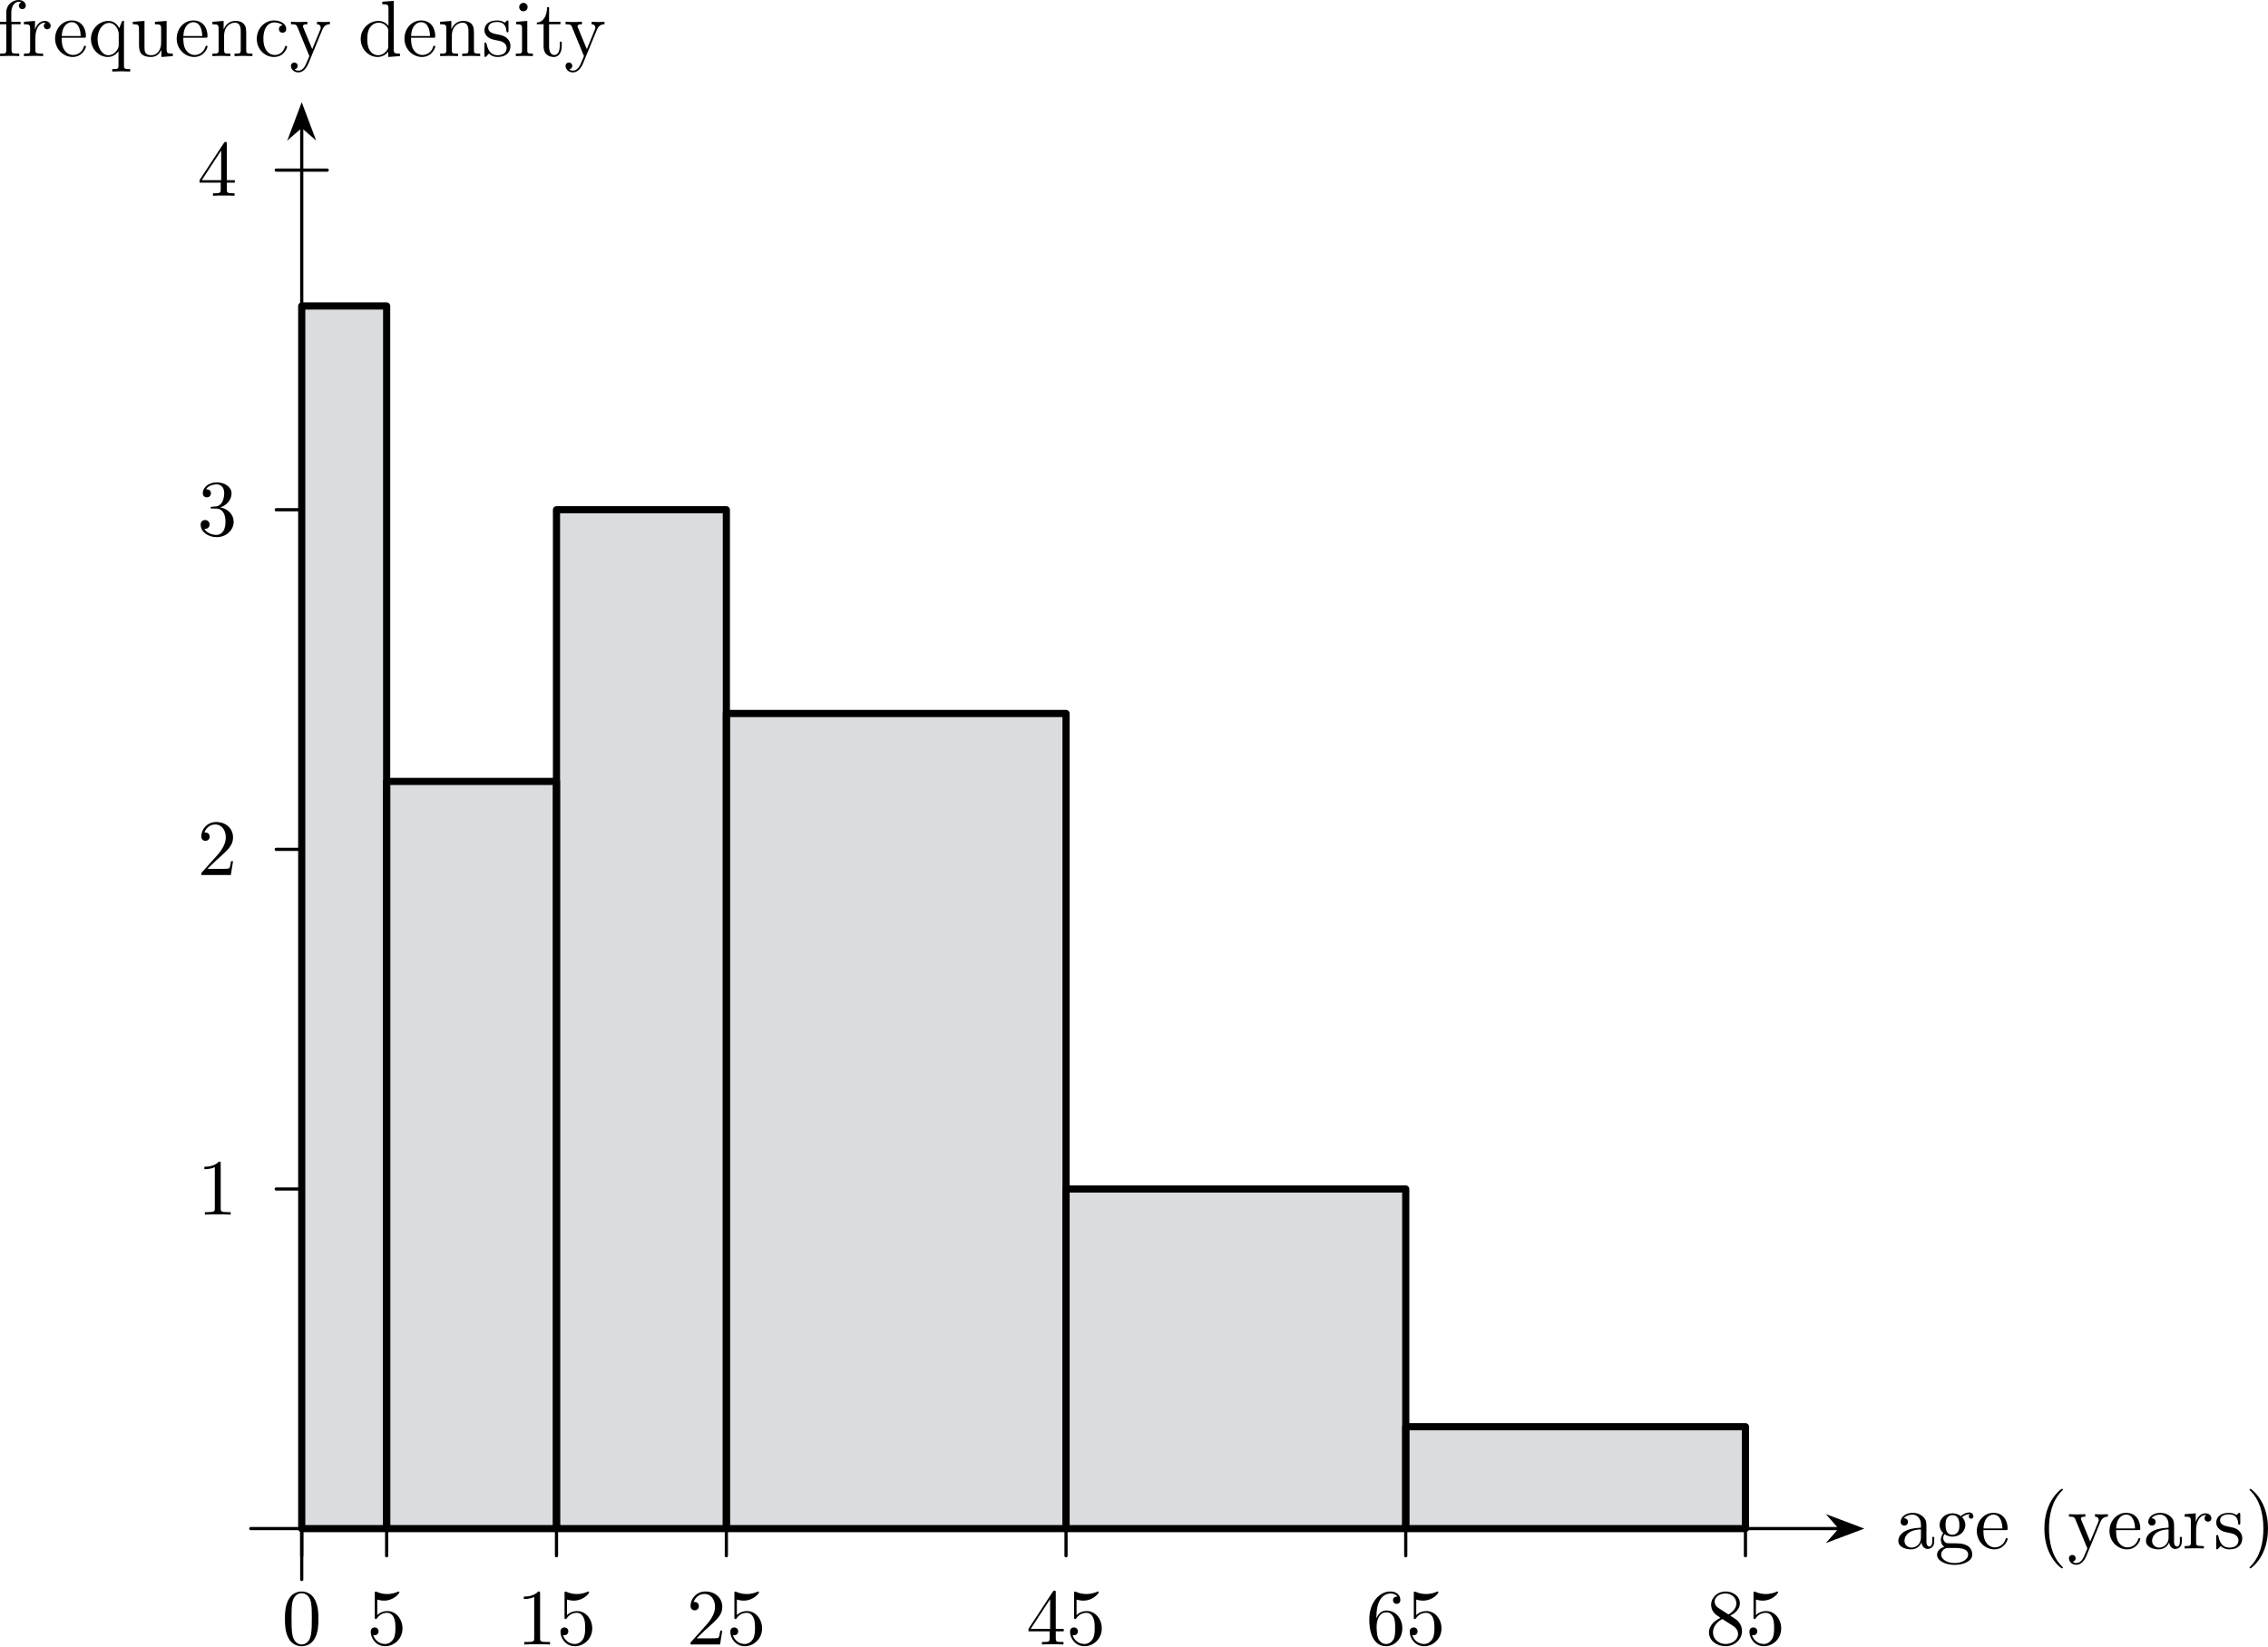
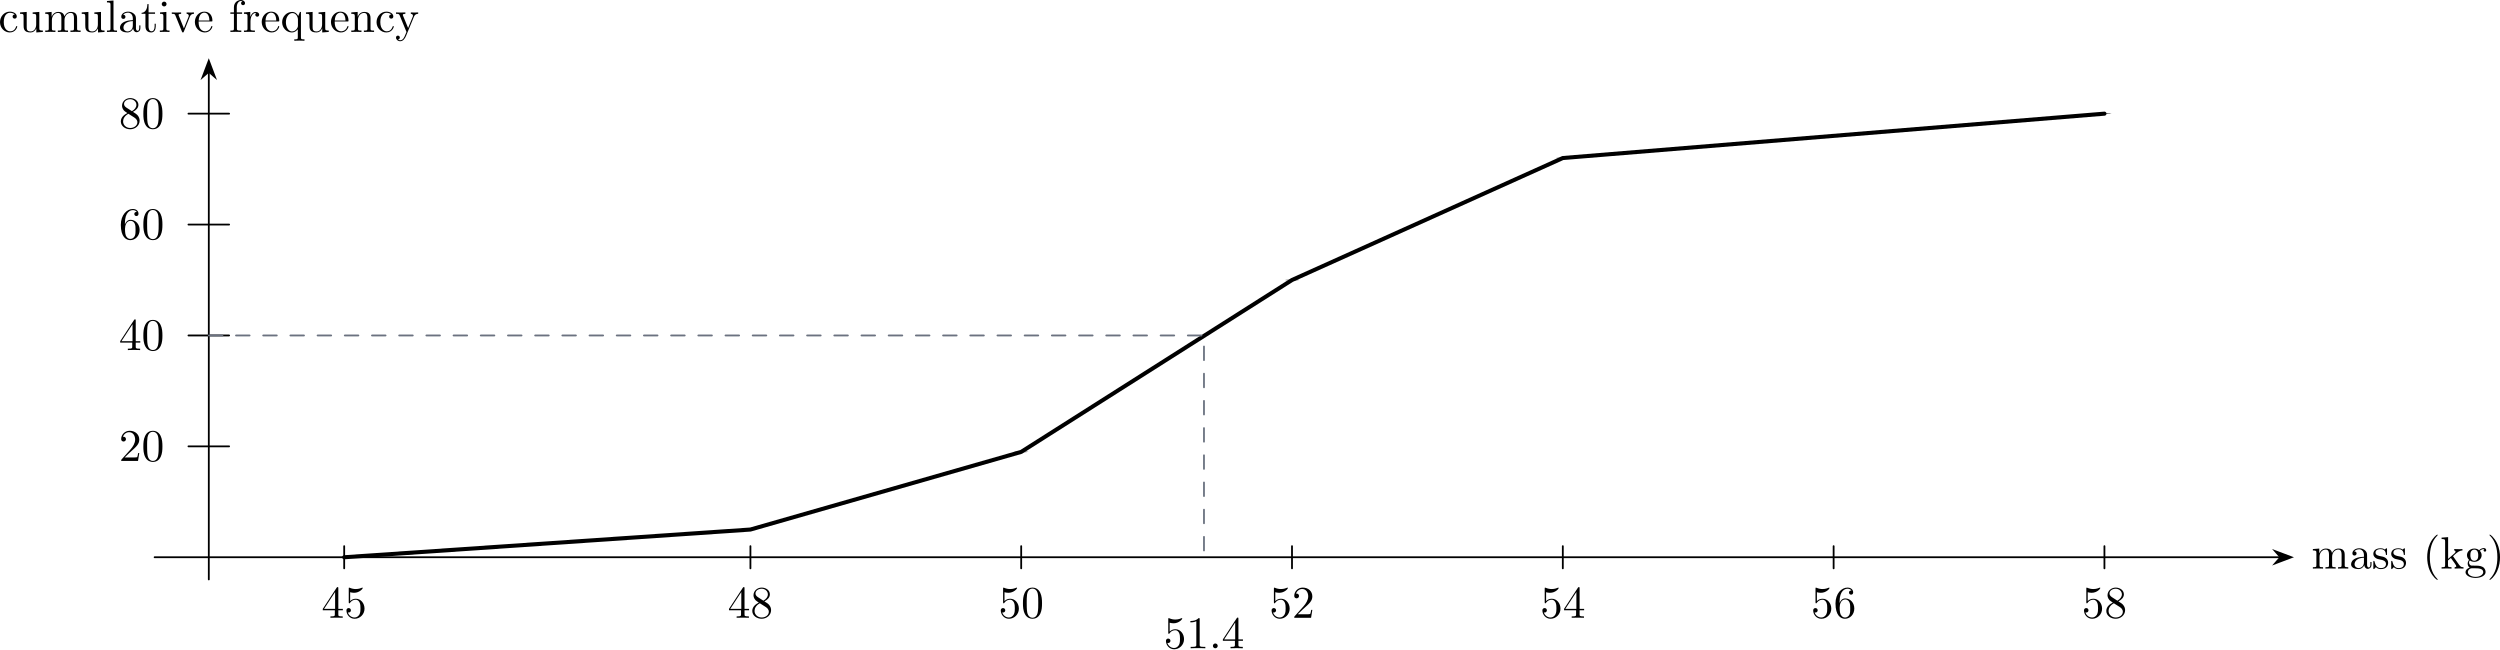
- <svg xmlns="http://www.w3.org/2000/svg" xmlns:xlink="http://www.w3.org/1999/xlink" version="1.1" width="397.422pt" height="288.551pt" viewBox="5.55 4.94 397.422 288.551">
+ <svg xmlns="http://www.w3.org/2000/svg" xmlns:xlink="http://www.w3.org/1999/xlink" version="1.1" width="769.374pt" height="199.812pt" viewBox="5.587 21.678 769.374 199.812">
  <defs>
+     <path id="g13-58" d="M1.913-.528C1.913-.817 1.674-1.056 1.385-1.056S.857-.817 .857-.528S1.096 0 1.385 0S1.913-.239 1.913-.528Z" />
    <use id="g15-40" xlink:href="#g10-40" transform="scale(.913242)" />
    <use id="g15-41" xlink:href="#g10-41" transform="scale(.913242)" />
    <use id="g15-48" xlink:href="#g10-48" transform="scale(.913242)" />
    <use id="g15-49" xlink:href="#g10-49" transform="scale(.913242)" />
    <use id="g15-50" xlink:href="#g10-50" transform="scale(.913242)" />
-     <use id="g15-51" xlink:href="#g10-51" transform="scale(.913242)" />
    <use id="g15-52" xlink:href="#g10-52" transform="scale(.913242)" />
    <use id="g15-53" xlink:href="#g10-53" transform="scale(.913242)" />
    <use id="g15-54" xlink:href="#g10-54" transform="scale(.913242)" />
    <use id="g15-56" xlink:href="#g10-56" transform="scale(.913242)" />
    <use id="g15-97" xlink:href="#g10-97" transform="scale(.913242)" />
    <use id="g15-99" xlink:href="#g10-99" transform="scale(.913242)" />
-     <use id="g15-100" xlink:href="#g10-100" transform="scale(.913242)" />
    <use id="g15-101" xlink:href="#g10-101" transform="scale(.913242)" />
    <use id="g15-102" xlink:href="#g10-102" transform="scale(.913242)" />
    <use id="g15-103" xlink:href="#g10-103" transform="scale(.913242)" />
    <use id="g15-105" xlink:href="#g10-105" transform="scale(.913242)" />
+     <use id="g15-107" xlink:href="#g10-107" transform="scale(.913242)" />
+     <use id="g15-108" xlink:href="#g10-108" transform="scale(.913242)" />
+     <use id="g15-109" xlink:href="#g10-109" transform="scale(.913242)" />
    <use id="g15-110" xlink:href="#g10-110" transform="scale(.913242)" />
    <use id="g15-113" xlink:href="#g10-113" transform="scale(.913242)" />
    <use id="g15-114" xlink:href="#g10-114" transform="scale(.913242)" />
    <use id="g15-115" xlink:href="#g10-115" transform="scale(.913242)" />
    <use id="g15-116" xlink:href="#g10-116" transform="scale(.913242)" />
    <use id="g15-117" xlink:href="#g10-117" transform="scale(.913242)" />
+     <use id="g15-118" xlink:href="#g10-118" transform="scale(.913242)" />
    <use id="g15-121" xlink:href="#g10-121" transform="scale(.913242)" />
    <path id="g10-40" d="M3.611 2.618C3.611 2.585 3.611 2.564 3.425 2.378C2.062 1.004 1.713-1.058 1.713-2.727C1.713-4.625 2.127-6.524 3.469-7.887C3.611-8.018 3.611-8.04 3.611-8.073C3.611-8.149 3.567-8.182 3.502-8.182C3.393-8.182 2.411-7.44 1.767-6.055C1.211-4.855 1.08-3.644 1.08-2.727C1.08-1.876 1.2-.556 1.8 .676C2.455 2.018 3.393 2.727 3.502 2.727C3.567 2.727 3.611 2.695 3.611 2.618Z" />
    <path id="g10-41" d="M3.153-2.727C3.153-3.578 3.033-4.898 2.433-6.131C1.778-7.473 .84-8.182 .731-8.182C.665-8.182 .622-8.138 .622-8.073C.622-8.04 .622-8.018 .829-7.822C1.898-6.742 2.52-5.007 2.52-2.727C2.52-.862 2.116 1.058 .764 2.433C.622 2.564 .622 2.585 .622 2.618C.622 2.684 .665 2.727 .731 2.727C.84 2.727 1.822 1.985 2.465 .6C3.022-.6 3.153-1.811 3.153-2.727Z" />
    <path id="g10-48" d="M5.018-3.491C5.018-4.364 4.964-5.236 4.582-6.044C4.08-7.091 3.185-7.265 2.727-7.265C2.073-7.265 1.276-6.982 .829-5.967C.48-5.215 .425-4.364 .425-3.491C.425-2.673 .469-1.691 .916-.862C1.385 .022 2.182 .24 2.716 .24C3.305 .24 4.135 .011 4.615-1.025C4.964-1.778 5.018-2.629 5.018-3.491ZM2.716 0C2.291 0 1.647-.273 1.451-1.32C1.331-1.975 1.331-2.978 1.331-3.622C1.331-4.32 1.331-5.04 1.418-5.629C1.625-6.927 2.444-7.025 2.716-7.025C3.076-7.025 3.796-6.829 4.004-5.749C4.113-5.138 4.113-4.309 4.113-3.622C4.113-2.804 4.113-2.062 3.993-1.364C3.829-.327 3.207 0 2.716 0Z" />
    <path id="g10-49" d="M3.207-6.982C3.207-7.244 3.207-7.265 2.956-7.265C2.28-6.567 1.32-6.567 .971-6.567V-6.229C1.189-6.229 1.833-6.229 2.4-6.513V-.862C2.4-.469 2.367-.338 1.385-.338H1.036V0C1.418-.033 2.367-.033 2.804-.033S4.189-.033 4.571 0V-.338H4.222C3.24-.338 3.207-.458 3.207-.862V-6.982Z" />
    <path id="g10-50" d="M1.385-.84L2.542-1.964C4.244-3.469 4.898-4.058 4.898-5.149C4.898-6.393 3.916-7.265 2.585-7.265C1.353-7.265 .545-6.262 .545-5.291C.545-4.68 1.091-4.68 1.124-4.68C1.309-4.68 1.691-4.811 1.691-5.258C1.691-5.542 1.495-5.825 1.113-5.825C1.025-5.825 1.004-5.825 .971-5.815C1.222-6.524 1.811-6.927 2.444-6.927C3.436-6.927 3.905-6.044 3.905-5.149C3.905-4.276 3.36-3.415 2.76-2.738L.665-.404C.545-.284 .545-.262 .545 0H4.593L4.898-1.898H4.625C4.571-1.571 4.495-1.091 4.385-.927C4.309-.84 3.589-.84 3.349-.84H1.385Z" />
-     <path id="g10-51" d="M3.164-3.84C4.058-4.135 4.691-4.898 4.691-5.76C4.691-6.655 3.731-7.265 2.684-7.265C1.582-7.265 .753-6.611 .753-5.782C.753-5.422 .993-5.215 1.309-5.215C1.647-5.215 1.865-5.455 1.865-5.771C1.865-6.316 1.353-6.316 1.189-6.316C1.527-6.851 2.247-6.993 2.64-6.993C3.087-6.993 3.687-6.753 3.687-5.771C3.687-5.64 3.665-5.007 3.382-4.527C3.055-4.004 2.684-3.971 2.411-3.96C2.324-3.949 2.062-3.927 1.985-3.927C1.898-3.916 1.822-3.905 1.822-3.796C1.822-3.676 1.898-3.676 2.084-3.676H2.564C3.458-3.676 3.862-2.935 3.862-1.865C3.862-.382 3.109-.065 2.629-.065C2.16-.065 1.342-.251 .96-.895C1.342-.84 1.68-1.08 1.68-1.495C1.68-1.887 1.385-2.105 1.069-2.105C.807-2.105 .458-1.953 .458-1.473C.458-.48 1.473 .24 2.662 .24C3.993 .24 4.985-.753 4.985-1.865C4.985-2.76 4.298-3.611 3.164-3.84Z" />
    <path id="g10-52" d="M3.207-1.8V-.851C3.207-.458 3.185-.338 2.378-.338H2.149V0C2.596-.033 3.164-.033 3.622-.033S4.658-.033 5.105 0V-.338H4.876C4.069-.338 4.047-.458 4.047-.851V-1.8H5.138V-2.138H4.047V-7.102C4.047-7.32 4.047-7.385 3.873-7.385C3.775-7.385 3.742-7.385 3.655-7.255L.305-2.138V-1.8H3.207ZM3.273-2.138H.611L3.273-6.207V-2.138Z" />
    <path id="g10-53" d="M4.898-2.193C4.898-3.491 4.004-4.582 2.825-4.582C2.302-4.582 1.833-4.407 1.44-4.025V-6.153C1.658-6.087 2.018-6.011 2.367-6.011C3.709-6.011 4.473-7.004 4.473-7.145C4.473-7.211 4.44-7.265 4.364-7.265C4.353-7.265 4.331-7.265 4.276-7.233C4.058-7.135 3.524-6.916 2.793-6.916C2.356-6.916 1.855-6.993 1.342-7.222C1.255-7.255 1.233-7.255 1.211-7.255C1.102-7.255 1.102-7.167 1.102-6.993V-3.764C1.102-3.567 1.102-3.48 1.255-3.48C1.331-3.48 1.353-3.513 1.396-3.578C1.516-3.753 1.92-4.342 2.804-4.342C3.371-4.342 3.644-3.84 3.731-3.644C3.905-3.24 3.927-2.815 3.927-2.269C3.927-1.887 3.927-1.233 3.665-.775C3.404-.349 3-.065 2.498-.065C1.702-.065 1.08-.644 .895-1.287C.927-1.276 .96-1.265 1.08-1.265C1.44-1.265 1.625-1.538 1.625-1.8S1.44-2.335 1.08-2.335C.927-2.335 .545-2.258 .545-1.756C.545-.818 1.298 .24 2.52 .24C3.785 .24 4.898-.807 4.898-2.193Z" />
    <path id="g10-54" d="M1.44-3.578V-3.84C1.44-6.6 2.793-6.993 3.349-6.993C3.611-6.993 4.069-6.927 4.309-6.556C4.145-6.556 3.709-6.556 3.709-6.065C3.709-5.727 3.971-5.564 4.211-5.564C4.385-5.564 4.713-5.662 4.713-6.087C4.713-6.742 4.233-7.265 3.327-7.265C1.931-7.265 .458-5.858 .458-3.447C.458-.535 1.724 .24 2.738 .24C3.949 .24 4.985-.785 4.985-2.225C4.985-3.611 4.015-4.658 2.804-4.658C2.062-4.658 1.658-4.102 1.44-3.578ZM2.738-.065C2.051-.065 1.724-.72 1.658-.884C1.462-1.396 1.462-2.269 1.462-2.465C1.462-3.316 1.811-4.407 2.793-4.407C2.967-4.407 3.469-4.407 3.807-3.731C4.004-3.327 4.004-2.771 4.004-2.236C4.004-1.713 4.004-1.167 3.818-.775C3.491-.12 2.989-.065 2.738-.065Z" />
    <path id="g10-56" d="M1.778-4.985C1.276-5.313 1.233-5.684 1.233-5.869C1.233-6.535 1.942-6.993 2.716-6.993C3.513-6.993 4.211-6.425 4.211-5.64C4.211-5.018 3.785-4.495 3.131-4.113L1.778-4.985ZM3.371-3.949C4.156-4.353 4.691-4.92 4.691-5.64C4.691-6.644 3.72-7.265 2.727-7.265C1.636-7.265 .753-6.458 .753-5.444C.753-5.247 .775-4.756 1.233-4.244C1.353-4.113 1.756-3.84 2.029-3.655C1.396-3.338 .458-2.727 .458-1.647C.458-.491 1.571 .24 2.716 .24C3.949 .24 4.985-.665 4.985-1.833C4.985-2.225 4.865-2.716 4.451-3.175C4.244-3.404 4.069-3.513 3.371-3.949ZM2.28-3.491L3.622-2.64C3.927-2.433 4.44-2.105 4.44-1.44C4.44-.633 3.622-.065 2.727-.065C1.789-.065 1.004-.742 1.004-1.647C1.004-2.28 1.353-2.978 2.28-3.491Z" />
    <path id="g10-97" d="M3.633-.829C3.676-.393 3.971 .065 4.484 .065C4.713 .065 5.378-.087 5.378-.971V-1.582H5.105V-.971C5.105-.338 4.833-.273 4.713-.273C4.353-.273 4.309-.764 4.309-.818V-3C4.309-3.458 4.309-3.884 3.916-4.287C3.491-4.713 2.945-4.887 2.422-4.887C1.527-4.887 .775-4.375 .775-3.655C.775-3.327 .993-3.142 1.276-3.142C1.582-3.142 1.778-3.36 1.778-3.644C1.778-3.775 1.724-4.135 1.222-4.145C1.516-4.527 2.051-4.647 2.4-4.647C2.935-4.647 3.556-4.222 3.556-3.251V-2.847C3-2.815 2.236-2.782 1.549-2.455C.731-2.084 .458-1.516 .458-1.036C.458-.153 1.516 .12 2.204 .12C2.924 .12 3.425-.316 3.633-.829ZM3.556-2.618V-1.527C3.556-.491 2.771-.12 2.28-.12C1.745-.12 1.298-.502 1.298-1.047C1.298-1.647 1.756-2.553 3.556-2.618Z" />
    <path id="g10-99" d="M1.276-2.378C1.276-4.156 2.171-4.615 2.749-4.615C2.847-4.615 3.535-4.604 3.916-4.211C3.469-4.178 3.404-3.851 3.404-3.709C3.404-3.425 3.6-3.207 3.905-3.207C4.189-3.207 4.407-3.393 4.407-3.72C4.407-4.462 3.578-4.887 2.738-4.887C1.375-4.887 .371-3.709 .371-2.356C.371-.96 1.451 .12 2.716 .12C4.178 .12 4.527-1.189 4.527-1.298S4.418-1.407 4.385-1.407C4.287-1.407 4.265-1.364 4.244-1.298C3.927-.284 3.218-.153 2.815-.153C2.236-.153 1.276-.622 1.276-2.378Z" />
-     <path id="g10-100" d="M4.145-.6V.12L5.749 0V-.338C4.985-.338 4.898-.415 4.898-.949V-7.571L3.327-7.451V-7.113C4.091-7.113 4.178-7.036 4.178-6.502V-4.145C3.862-4.538 3.393-4.822 2.804-4.822C1.516-4.822 .371-3.753 .371-2.345C.371-.96 1.44 .12 2.684 .12C3.382 .12 3.873-.251 4.145-.6ZM4.145-3.524V-1.287C4.145-1.091 4.145-1.069 4.025-.884C3.698-.36 3.207-.12 2.738-.12C2.247-.12 1.855-.404 1.593-.818C1.309-1.265 1.276-1.887 1.276-2.335C1.276-2.738 1.298-3.393 1.615-3.884C1.844-4.222 2.258-4.582 2.847-4.582C3.229-4.582 3.687-4.418 4.025-3.927C4.145-3.742 4.145-3.72 4.145-3.524Z" />
    <path id="g10-101" d="M1.222-2.749C1.287-4.375 2.204-4.647 2.575-4.647C3.698-4.647 3.807-3.175 3.807-2.749H1.222ZM1.211-2.52H4.255C4.495-2.52 4.527-2.52 4.527-2.749C4.527-3.829 3.938-4.887 2.575-4.887C1.309-4.887 .305-3.764 .305-2.4C.305-.938 1.451 .12 2.705 .12C4.036 .12 4.527-1.091 4.527-1.298C4.527-1.407 4.44-1.429 4.385-1.429C4.287-1.429 4.265-1.364 4.244-1.276C3.862-.153 2.88-.153 2.771-.153C2.225-.153 1.789-.48 1.538-.884C1.211-1.407 1.211-2.127 1.211-2.52Z" />
    <path id="g10-102" d="M1.909-4.702V-5.967C1.909-6.927 2.433-7.451 2.913-7.451C2.945-7.451 3.109-7.451 3.273-7.375C3.142-7.331 2.945-7.189 2.945-6.916C2.945-6.665 3.12-6.447 3.415-6.447C3.731-6.447 3.895-6.665 3.895-6.927C3.895-7.331 3.491-7.691 2.913-7.691C2.149-7.691 1.222-7.113 1.222-5.956V-4.702H.36V-4.364H1.222V-.829C1.222-.338 1.102-.338 .371-.338V0C.796-.011 1.309-.033 1.615-.033C2.051-.033 2.564-.033 3 0V-.338H2.771C1.964-.338 1.942-.458 1.942-.851V-4.364H3.185V-4.702H1.909Z" />
    <path id="g10-103" d="M2.422-1.876C1.473-1.876 1.473-2.967 1.473-3.218C1.473-3.513 1.484-3.862 1.647-4.135C1.735-4.265 1.985-4.571 2.422-4.571C3.371-4.571 3.371-3.48 3.371-3.229C3.371-2.935 3.36-2.585 3.196-2.313C3.109-2.182 2.858-1.876 2.422-1.876ZM1.156-1.451C1.156-1.495 1.156-1.745 1.342-1.964C1.767-1.658 2.215-1.625 2.422-1.625C3.436-1.625 4.189-2.378 4.189-3.218C4.189-3.622 4.015-4.025 3.742-4.276C4.135-4.647 4.527-4.702 4.724-4.702C4.745-4.702 4.8-4.702 4.833-4.691C4.713-4.647 4.658-4.527 4.658-4.396C4.658-4.211 4.8-4.08 4.975-4.08C5.084-4.08 5.291-4.156 5.291-4.407C5.291-4.593 5.16-4.942 4.735-4.942C4.516-4.942 4.036-4.876 3.578-4.429C3.12-4.789 2.662-4.822 2.422-4.822C1.407-4.822 .655-4.069 .655-3.229C.655-2.749 .895-2.335 1.167-2.105C1.025-1.942 .829-1.582 .829-1.2C.829-.862 .971-.447 1.309-.229C.655-.044 .305 .425 .305 .862C.305 1.647 1.385 2.247 2.716 2.247C4.004 2.247 5.138 1.691 5.138 .84C5.138 .458 4.985-.098 4.429-.404C3.851-.709 3.218-.709 2.553-.709C2.28-.709 1.811-.709 1.735-.72C1.385-.764 1.156-1.102 1.156-1.451ZM2.727 1.996C1.625 1.996 .873 1.44 .873 .862C.873 .36 1.287-.044 1.767-.076H2.411C3.349-.076 4.571-.076 4.571 .862C4.571 1.451 3.796 1.996 2.727 1.996Z" />
    <path id="g10-105" d="M1.931-4.822L.404-4.702V-4.364C1.113-4.364 1.211-4.298 1.211-3.764V-.829C1.211-.338 1.091-.338 .36-.338V0C.709-.011 1.298-.033 1.56-.033C1.942-.033 2.324-.011 2.695 0V-.338C1.975-.338 1.931-.393 1.931-.818V-4.822ZM1.975-6.72C1.975-7.069 1.702-7.298 1.396-7.298C1.058-7.298 .818-7.004 .818-6.72C.818-6.425 1.058-6.142 1.396-6.142C1.702-6.142 1.975-6.371 1.975-6.72Z" />
+     <path id="g10-107" d="M1.156-.829C1.156-.338 1.036-.338 .305-.338V0C.665-.011 1.178-.033 1.495-.033C1.822-.033 2.258-.022 2.695 0V-.338C1.964-.338 1.844-.338 1.844-.829V-1.953L2.542-2.553C3.382-1.396 3.84-.785 3.84-.589C3.84-.382 3.655-.338 3.447-.338V0C3.753-.011 4.396-.033 4.625-.033C4.942-.033 5.258-.022 5.575 0V-.338C5.171-.338 4.931-.338 4.516-.916L3.131-2.869C3.12-2.891 3.065-2.956 3.065-2.989C3.065-3.033 3.84-3.687 3.949-3.775C4.636-4.331 5.095-4.353 5.324-4.364V-4.702C5.007-4.669 4.865-4.669 4.56-4.669C4.167-4.669 3.491-4.691 3.338-4.702V-4.364C3.545-4.353 3.655-4.233 3.655-4.091C3.655-3.873 3.502-3.742 3.415-3.665L1.876-2.335V-7.571L.305-7.451V-7.113C1.069-7.113 1.156-7.036 1.156-6.502V-.829Z" />
+     <path id="g10-108" d="M1.931-7.571L.36-7.451V-7.113C1.124-7.113 1.211-7.036 1.211-6.502V-.829C1.211-.338 1.091-.338 .36-.338V0C.72-.011 1.298-.033 1.571-.033S2.378-.011 2.782 0V-.338C2.051-.338 1.931-.338 1.931-.829V-7.571Z" />
+     <path id="g10-109" d="M1.2-3.753V-.829C1.2-.338 1.08-.338 .349-.338V0C.731-.011 1.287-.033 1.582-.033C1.865-.033 2.433-.011 2.804 0V-.338C2.073-.338 1.953-.338 1.953-.829V-2.836C1.953-3.971 2.727-4.582 3.425-4.582C4.113-4.582 4.233-3.993 4.233-3.371V-.829C4.233-.338 4.113-.338 3.382-.338V0C3.764-.011 4.32-.033 4.615-.033C4.898-.033 5.465-.011 5.836 0V-.338C5.105-.338 4.985-.338 4.985-.829V-2.836C4.985-3.971 5.76-4.582 6.458-4.582C7.145-4.582 7.265-3.993 7.265-3.371V-.829C7.265-.338 7.145-.338 6.415-.338V0C6.796-.011 7.353-.033 7.647-.033C7.931-.033 8.498-.011 8.869 0V-.338C8.302-.338 8.029-.338 8.018-.665V-2.749C8.018-3.687 8.018-4.025 7.68-4.418C7.527-4.604 7.167-4.822 6.535-4.822C5.618-4.822 5.138-4.167 4.953-3.753C4.8-4.702 3.993-4.822 3.502-4.822C2.705-4.822 2.193-4.353 1.887-3.676V-4.822L.349-4.702V-4.364C1.113-4.364 1.2-4.287 1.2-3.753Z" />
    <path id="g10-110" d="M1.2-3.753V-.829C1.2-.338 1.08-.338 .349-.338V0C.731-.011 1.287-.033 1.582-.033C1.865-.033 2.433-.011 2.804 0V-.338C2.073-.338 1.953-.338 1.953-.829V-2.836C1.953-3.971 2.727-4.582 3.425-4.582C4.113-4.582 4.233-3.993 4.233-3.371V-.829C4.233-.338 4.113-.338 3.382-.338V0C3.764-.011 4.32-.033 4.615-.033C4.898-.033 5.465-.011 5.836 0V-.338C5.269-.338 4.996-.338 4.985-.665V-2.749C4.985-3.687 4.985-4.025 4.647-4.418C4.495-4.604 4.135-4.822 3.502-4.822C2.705-4.822 2.193-4.353 1.887-3.676V-4.822L.349-4.702V-4.364C1.113-4.364 1.2-4.287 1.2-3.753Z" />
    <path id="g10-113" d="M4.145-.665V1.287C4.145 1.778 4.025 1.778 3.295 1.778V2.116C3.665 2.105 4.233 2.084 4.516 2.084C4.811 2.084 5.367 2.105 5.749 2.116V1.778C5.018 1.778 4.898 1.778 4.898 1.287V-4.822H4.658L4.244-3.829C4.102-4.135 3.655-4.822 2.782-4.822C1.516-4.822 .371-3.764 .371-2.345C.371-.982 1.429 .12 2.695 .12C3.458 .12 3.905-.349 4.145-.665ZM4.178-3.022V-1.484C4.178-1.135 3.982-.829 3.742-.567C3.6-.415 3.251-.12 2.738-.12C1.942-.12 1.276-1.091 1.276-2.345C1.276-3.644 2.04-4.549 2.847-4.549C3.72-4.549 4.178-3.6 4.178-3.022Z" />
    <path id="g10-114" d="M1.822-3.622V-4.822L.305-4.702V-4.364C1.069-4.364 1.156-4.287 1.156-3.753V-.829C1.156-.338 1.036-.338 .305-.338V0C.731-.011 1.244-.033 1.549-.033C1.985-.033 2.498-.033 2.935 0V-.338H2.705C1.898-.338 1.876-.458 1.876-.851V-2.531C1.876-3.611 2.335-4.582 3.164-4.582C3.24-4.582 3.262-4.582 3.284-4.571C3.251-4.56 3.033-4.429 3.033-4.145C3.033-3.84 3.262-3.676 3.502-3.676C3.698-3.676 3.971-3.807 3.971-4.156S3.633-4.822 3.164-4.822C2.367-4.822 1.975-4.091 1.822-3.622Z" />
    <path id="g10-115" d="M2.269-2.116C2.509-2.073 3.404-1.898 3.404-1.113C3.404-.556 3.022-.12 2.171-.12C1.255-.12 .862-.742 .655-1.669C.622-1.811 .611-1.855 .502-1.855C.36-1.855 .36-1.778 .36-1.582V-.142C.36 .044 .36 .12 .48 .12C.535 .12 .545 .109 .753-.098C.775-.12 .775-.142 .971-.349C1.451 .109 1.942 .12 2.171 .12C3.425 .12 3.927-.611 3.927-1.396C3.927-1.975 3.6-2.302 3.469-2.433C3.109-2.782 2.684-2.869 2.225-2.956C1.615-3.076 .884-3.218 .884-3.851C.884-4.233 1.167-4.68 2.105-4.68C3.305-4.68 3.36-3.698 3.382-3.36C3.393-3.262 3.491-3.262 3.513-3.262C3.655-3.262 3.655-3.316 3.655-3.524V-4.625C3.655-4.811 3.655-4.887 3.535-4.887C3.48-4.887 3.458-4.887 3.316-4.756C3.284-4.713 3.175-4.615 3.131-4.582C2.716-4.887 2.269-4.887 2.105-4.887C.775-4.887 .36-4.156 .36-3.545C.36-3.164 .535-2.858 .829-2.618C1.178-2.335 1.484-2.269 2.269-2.116Z" />
    <path id="g10-116" d="M1.887-4.364H3.447V-4.702H1.887V-6.709H1.615C1.604-5.815 1.276-4.647 .207-4.604V-4.364H1.135V-1.353C1.135-.011 2.149 .12 2.542 .12C3.316 .12 3.622-.655 3.622-1.353V-1.975H3.349V-1.375C3.349-.567 3.022-.153 2.618-.153C1.887-.153 1.887-1.145 1.887-1.331V-4.364Z" />
    <path id="g10-117" d="M4.265-.862V.12L5.836 0V-.338C5.073-.338 4.985-.415 4.985-.949V-4.822L3.382-4.702V-4.364C4.145-4.364 4.233-4.287 4.233-3.753V-1.811C4.233-.862 3.709-.12 2.913-.12C1.996-.12 1.953-.633 1.953-1.2V-4.822L.349-4.702V-4.364C1.2-4.364 1.2-4.331 1.2-3.36V-1.724C1.2-.873 1.2 .12 2.858 .12C3.469 .12 3.949-.185 4.265-.862Z" />
+     <path id="g10-118" d="M4.538-3.633C4.636-3.884 4.822-4.353 5.542-4.364V-4.702C5.291-4.68 4.975-4.669 4.724-4.669C4.462-4.669 3.96-4.691 3.775-4.702V-4.364C4.178-4.353 4.298-4.102 4.298-3.895C4.298-3.796 4.276-3.753 4.233-3.633L3.12-.851L1.898-3.895C1.833-4.036 1.833-4.058 1.833-4.08C1.833-4.364 2.258-4.364 2.455-4.364V-4.702C2.127-4.691 1.516-4.669 1.265-4.669C.971-4.669 .535-4.68 .207-4.702V-4.364C.895-4.364 .938-4.298 1.08-3.96L2.651-.087C2.716 .065 2.738 .12 2.88 .12S3.065 .022 3.109-.087L4.538-3.633Z" />
    <path id="g10-121" d="M4.527-3.665C4.811-4.353 5.367-4.364 5.542-4.364V-4.702C5.291-4.68 4.975-4.669 4.724-4.669C4.527-4.669 4.015-4.691 3.775-4.702V-4.364C4.113-4.353 4.287-4.167 4.287-3.895C4.287-3.785 4.276-3.764 4.222-3.633L3.12-.949L1.909-3.884C1.865-3.993 1.844-4.036 1.844-4.08C1.844-4.364 2.247-4.364 2.455-4.364V-4.702C2.171-4.691 1.451-4.669 1.265-4.669C.971-4.669 .535-4.68 .207-4.702V-4.364C.731-4.364 .938-4.364 1.091-3.982L2.727 0C2.673 .142 2.52 .502 2.455 .644C2.215 1.244 1.909 1.996 1.211 1.996C1.156 1.996 .905 1.996 .698 1.8C1.036 1.756 1.124 1.516 1.124 1.342C1.124 1.058 .916 .884 .665 .884C.447 .884 .207 1.025 .207 1.353C.207 1.844 .665 2.236 1.211 2.236C1.898 2.236 2.345 1.615 2.607 .993L4.527-3.665Z" />
  </defs>
  <g id="page1" transform="matrix(1.4 0 0 1.4 0 0)">
-     <path d="M35.352 194.91H234.25" stroke="#000" fill="none" stroke-width=".399" stroke-linecap="round" stroke-linejoin="round" />
-     <path d="M236.746 194.91L233.176 193.562L234.351 194.91L233.176 196.254Z" />
-     <path d="M236.746 194.91L233.176 193.562L234.351 194.91L233.176 196.254Z" stroke="#000" fill="none" stroke-width=".399" stroke-miterlimit="10" stroke-linecap="round" />
-     <g transform="matrix(1 0 0 1 199.4207 2.491)">
-       <use x="41.729" y="194.909" xlink:href="#g15-97" />
-       <use x="46.711" y="194.909" xlink:href="#g15-103" />
-       <use x="51.692" y="194.909" xlink:href="#g15-101" />
-       <use x="59.441" y="194.909" xlink:href="#g15-40" />
-       <use x="63.315" y="194.909" xlink:href="#g15-121" />
-       <use x="68.296" y="194.909" xlink:href="#g15-101" />
-       <use x="72.724" y="194.909" xlink:href="#g15-97" />
-       <use x="77.706" y="194.909" xlink:href="#g15-114" />
-       <use x="81.608" y="194.909" xlink:href="#g15-115" />
-       <use x="85.537" y="194.909" xlink:href="#g15-41" />
+     <path d="M37.98 137.98H505.19" stroke="#000" fill="none" stroke-width=".399" stroke-linecap="round" stroke-linejoin="round" />
+     <path d="M507.687 137.98L504.117 136.637L505.293 137.98L504.117 139.328Z" />
+     <path d="M507.687 137.98L504.117 136.637L505.293 137.98L504.117 139.328Z" stroke="#000" fill="none" stroke-width=".399" stroke-miterlimit="10" stroke-linecap="round" />
+     <g transform="matrix(1 0 0 1 1771.831 2.491)">
+       <use x="-1259.744" y="137.981" xlink:href="#g15-109" />
+       <use x="-1251.442" y="137.981" xlink:href="#g15-97" />
+       <use x="-1246.46" y="137.981" xlink:href="#g15-115" />
+       <use x="-1242.531" y="137.981" xlink:href="#g15-115" />
+       <use x="-1235.28" y="137.981" xlink:href="#g15-40" />
+       <use x="-1231.406" y="137.981" xlink:href="#g15-107" />
+       <use x="-1226.148" y="137.981" xlink:href="#g15-103" />
+       <use x="-1221.166" y="137.981" xlink:href="#g15-41" />
    </g>
-     <path d="M41.73 201.285V19.387" stroke="#000" fill="none" stroke-width=".399" stroke-miterlimit="10" stroke-linecap="round" stroke-linejoin="round" />
-     <path d="M41.73 16.891L40.383 20.465L41.73 19.289L43.074 20.465Z" />
-     <path d="M41.73 16.891L40.383 20.465L41.73 19.289L43.074 20.465Z" stroke="#000" fill="none" stroke-width=".399" stroke-miterlimit="10" stroke-linecap="round" />
-     <g transform="matrix(1 0 0 1 -38.09381 -184.3572)">
-       <use x="41.729" y="194.909" xlink:href="#g15-102" />
-       <use x="44.773" y="194.909" xlink:href="#g15-114" />
-       <use x="48.676" y="194.909" xlink:href="#g15-101" />
-       <use x="53.103" y="194.909" xlink:href="#g15-113" />
-       <use x="58.361" y="194.909" xlink:href="#g15-117" />
-       <use x="63.896" y="194.909" xlink:href="#g15-101" />
-       <use x="68.324" y="194.909" xlink:href="#g15-110" />
-       <use x="73.859" y="194.909" xlink:href="#g15-99" />
-       <use x="78.287" y="194.909" xlink:href="#g15-121" />
-       <use x="86.866" y="194.909" xlink:href="#g15-100" />
-       <use x="92.401" y="194.909" xlink:href="#g15-101" />
-       <use x="96.828" y="194.909" xlink:href="#g15-110" />
-       <use x="102.363" y="194.909" xlink:href="#g15-115" />
-       <use x="106.293" y="194.909" xlink:href="#g15-105" />
-       <use x="109.06" y="194.909" xlink:href="#g15-116" />
-       <use x="112.658" y="194.909" xlink:href="#g15-121" />
+     <path d="M49.89 142.855V31.344" stroke="#000" fill="none" stroke-width=".399" stroke-miterlimit="10" stroke-linecap="round" stroke-linejoin="round" />
+     <path d="M49.887 28.848L48.539 32.418L49.887 31.246L51.231 32.418Z" />
+     <path d="M49.887 28.848L48.539 32.418L49.887 31.246L51.231 32.418Z" stroke="#000" fill="none" stroke-width=".399" stroke-miterlimit="10" stroke-linecap="round" />
+     <g transform="matrix(1 0 0 1 1263.396 -115.4727)">
+       <use x="-1259.744" y="137.981" xlink:href="#g15-99" />
+       <use x="-1255.316" y="137.981" xlink:href="#g15-117" />
+       <use x="-1249.781" y="137.981" xlink:href="#g15-109" />
+       <use x="-1241.756" y="137.981" xlink:href="#g15-117" />
+       <use x="-1236.221" y="137.981" xlink:href="#g15-108" />
+       <use x="-1233.454" y="137.981" xlink:href="#g15-97" />
+       <use x="-1228.472" y="137.981" xlink:href="#g15-116" />
+       <use x="-1224.598" y="137.981" xlink:href="#g15-105" />
+       <use x="-1221.831" y="137.981" xlink:href="#g15-118" />
+       <use x="-1216.849" y="137.981" xlink:href="#g15-101" />
+       <use x="-1209.1" y="137.981" xlink:href="#g15-102" />
+       <use x="-1206.056" y="137.981" xlink:href="#g15-114" />
+       <use x="-1202.154" y="137.981" xlink:href="#g15-101" />
+       <use x="-1197.726" y="137.981" xlink:href="#g15-113" />
+       <use x="-1192.468" y="137.981" xlink:href="#g15-117" />
+       <use x="-1186.934" y="137.981" xlink:href="#g15-101" />
+       <use x="-1182.506" y="137.981" xlink:href="#g15-110" />
+       <use x="-1176.971" y="137.981" xlink:href="#g15-99" />
+       <use x="-1172.543" y="137.981" xlink:href="#g15-121" />
    </g>
-     <path d="M38.539 152.391H44.918" stroke="#000" fill="none" stroke-width=".399" stroke-miterlimit="10" stroke-linecap="round" stroke-linejoin="round" />
-     <g transform="matrix(1 0 0 1 -13.0685 -39.31)">
-       <use x="41.729" y="194.909" xlink:href="#g15-49" />
+     <path d="M45.42 113.602H54.35" stroke="#000" fill="none" stroke-width=".399" stroke-miterlimit="10" stroke-linecap="round" stroke-linejoin="round" />
+     <g transform="matrix(1 0 0 1 1289.876 -21.168)">
+       <use x="-1259.744" y="137.981" xlink:href="#g15-50" />
+       <use x="-1254.763" y="137.981" xlink:href="#g15-48" />
    </g>
-     <path d="M38.539 109.867H44.918" stroke="#000" fill="none" stroke-width=".399" stroke-miterlimit="10" stroke-linecap="round" stroke-linejoin="round" />
-     <g transform="matrix(1 0 0 1 -13.0685 -81.83)">
-       <use x="41.729" y="194.909" xlink:href="#g15-50" />
+     <path d="M45.42 89.227H54.35" stroke="#000" fill="none" stroke-width=".399" stroke-miterlimit="10" stroke-linecap="round" stroke-linejoin="round" />
+     <g transform="matrix(1 0 0 1 1289.876 -45.5455)">
+       <use x="-1259.744" y="137.981" xlink:href="#g15-52" />
+       <use x="-1254.763" y="137.981" xlink:href="#g15-48" />
    </g>
-     <path d="M38.539 67.348H44.918" stroke="#000" fill="none" stroke-width=".399" stroke-miterlimit="10" stroke-linecap="round" stroke-linejoin="round" />
-     <g transform="matrix(1 0 0 1 -13.0685 -124.3504)">
-       <use x="41.729" y="194.909" xlink:href="#g15-51" />
+     <path d="M45.42 64.848H54.35" stroke="#000" fill="none" stroke-width=".399" stroke-miterlimit="10" stroke-linecap="round" stroke-linejoin="round" />
+     <g transform="matrix(1 0 0 1 1289.876 -69.9233)">
+       <use x="-1259.744" y="137.981" xlink:href="#g15-54" />
+       <use x="-1254.763" y="137.981" xlink:href="#g15-48" />
    </g>
-     <path d="M38.539 24.828H44.918" stroke="#000" fill="none" stroke-width=".399" stroke-miterlimit="10" stroke-linecap="round" stroke-linejoin="round" />
-     <g transform="matrix(1 0 0 1 -13.0685 -166.8706)">
-       <use x="41.729" y="194.909" xlink:href="#g15-52" />
+     <path d="M45.42 40.469H54.35" stroke="#000" fill="none" stroke-width=".399" stroke-miterlimit="10" stroke-linecap="round" stroke-linejoin="round" />
+     <g transform="matrix(1 0 0 1 1289.876 -94.3011)">
+       <use x="-1259.744" y="137.981" xlink:href="#g15-56" />
+       <use x="-1254.763" y="137.981" xlink:href="#g15-48" />
    </g>
-     <path d="M41.73 194.91V41.836H52.359V194.91Z" fill="#dadcdf" />
-     <path d="M52.359 194.91V101.363H73.617V194.91Z" fill="#dadcdf" />
-     <path d="M73.617 194.91V67.348H94.879V194.91Z" fill="#dadcdf" />
-     <path d="M94.879 194.91V92.859H137.394V194.91Z" fill="#dadcdf" />
-     <path d="M137.394 194.91V152.391H179.914V194.91Z" fill="#dadcdf" />
-     <path d="M179.914 194.91V182.152H222.433V194.91Z" fill="#dadcdf" />
-     <path d="M41.73 194.91V41.836H52.359V194.91Z" stroke="#000" fill="none" stroke-width=".897" stroke-miterlimit="10" stroke-linecap="round" stroke-linejoin="round" />
-     <path d="M52.359 194.91V101.363H73.617V194.91Z" stroke="#000" fill="none" stroke-width=".897" stroke-miterlimit="10" stroke-linecap="round" stroke-linejoin="round" />
-     <path d="M73.617 194.91V67.348H94.879V194.91Z" stroke="#000" fill="none" stroke-width=".897" stroke-miterlimit="10" stroke-linecap="round" stroke-linejoin="round" />
-     <path d="M94.879 194.91V92.859H137.394V194.91Z" stroke="#000" fill="none" stroke-width=".897" stroke-miterlimit="10" stroke-linecap="round" stroke-linejoin="round" />
-     <path d="M137.394 194.91V152.391H179.914V194.91Z" stroke="#000" fill="none" stroke-width=".897" stroke-miterlimit="10" stroke-linecap="round" stroke-linejoin="round" />
-     <path d="M179.914 194.91V182.152H222.433V194.91Z" stroke="#000" fill="none" stroke-width=".897" stroke-miterlimit="10" stroke-linecap="round" stroke-linejoin="round" />
-     <path d="M41.73 198.312V191.508" stroke="#000" fill="none" stroke-width=".399" stroke-miterlimit="10" stroke-linecap="round" stroke-linejoin="round" />
-     <g transform="matrix(1 0 0 1 -2.4907 14.508)">
-       <use x="41.729" y="194.909" xlink:href="#g15-48" />
+     <path d="M79.65 140.418V135.543" stroke="#000" fill="none" stroke-width=".399" stroke-miterlimit="10" stroke-linecap="round" stroke-linejoin="round" />
+     <g transform="matrix(1 0 0 1 1334.409 13.303)">
+       <use x="-1259.744" y="137.981" xlink:href="#g15-52" />
+       <use x="-1254.763" y="137.981" xlink:href="#g15-53" />
    </g>
-     <path d="M52.359 198.312V191.508" stroke="#000" fill="none" stroke-width=".399" stroke-miterlimit="10" stroke-linecap="round" stroke-linejoin="round" />
-     <g transform="matrix(1 0 0 1 8.1389 14.508)">
-       <use x="41.729" y="194.909" xlink:href="#g15-53" />
+     <path d="M168.95 140.418V135.543" stroke="#000" fill="none" stroke-width=".399" stroke-miterlimit="10" stroke-linecap="round" stroke-linejoin="round" />
+     <g transform="matrix(1 0 0 1 1423.702 13.303)">
+       <use x="-1259.744" y="137.981" xlink:href="#g15-52" />
+       <use x="-1254.763" y="137.981" xlink:href="#g15-56" />
    </g>
-     <path d="M73.617 198.312V191.508" stroke="#000" fill="none" stroke-width=".399" stroke-miterlimit="10" stroke-linecap="round" stroke-linejoin="round" />
-     <g transform="matrix(1 0 0 1 26.9075 14.508)">
-       <use x="41.729" y="194.909" xlink:href="#g15-49" />
-       <use x="46.711" y="194.909" xlink:href="#g15-53" />
+     <path d="M228.47 140.418V135.543" stroke="#000" fill="none" stroke-width=".399" stroke-miterlimit="10" stroke-linecap="round" stroke-linejoin="round" />
+     <g transform="matrix(1 0 0 1 1483.23 13.303)">
+       <use x="-1259.744" y="137.981" xlink:href="#g15-53" />
+       <use x="-1254.763" y="137.981" xlink:href="#g15-48" />
    </g>
-     <path d="M94.879 198.312V191.508" stroke="#000" fill="none" stroke-width=".399" stroke-miterlimit="10" stroke-linecap="round" stroke-linejoin="round" />
-     <g transform="matrix(1 0 0 1 48.1667 14.508)">
-       <use x="41.729" y="194.909" xlink:href="#g15-50" />
-       <use x="46.711" y="194.909" xlink:href="#g15-53" />
+     <path d="M288 140.418V135.543" stroke="#000" fill="none" stroke-width=".399" stroke-miterlimit="10" stroke-linecap="round" stroke-linejoin="round" />
+     <g transform="matrix(1 0 0 1 1542.759 13.303)">
+       <use x="-1259.744" y="137.981" xlink:href="#g15-53" />
+       <use x="-1254.763" y="137.981" xlink:href="#g15-50" />
    </g>
-     <path d="M137.394 198.312V191.508" stroke="#000" fill="none" stroke-width=".399" stroke-miterlimit="10" stroke-linecap="round" stroke-linejoin="round" />
-     <g transform="matrix(1 0 0 1 90.6847 14.508)">
-       <use x="41.729" y="194.909" xlink:href="#g15-52" />
-       <use x="46.711" y="194.909" xlink:href="#g15-53" />
+     <path d="M347.53 140.418V135.543" stroke="#000" fill="none" stroke-width=".399" stroke-miterlimit="10" stroke-linecap="round" stroke-linejoin="round" />
+     <g transform="matrix(1 0 0 1 1602.287 13.303)">
+       <use x="-1259.744" y="137.981" xlink:href="#g15-53" />
+       <use x="-1254.763" y="137.981" xlink:href="#g15-52" />
    </g>
-     <path d="M179.914 198.312V191.508" stroke="#000" fill="none" stroke-width=".399" stroke-miterlimit="10" stroke-linecap="round" stroke-linejoin="round" />
-     <g transform="matrix(1 0 0 1 133.2037 14.508)">
-       <use x="41.729" y="194.909" xlink:href="#g15-54" />
-       <use x="46.711" y="194.909" xlink:href="#g15-53" />
+     <path d="M407.06 140.418V135.543" stroke="#000" fill="none" stroke-width=".399" stroke-miterlimit="10" stroke-linecap="round" stroke-linejoin="round" />
+     <g transform="matrix(1 0 0 1 1661.816 13.303)">
+       <use x="-1259.744" y="137.981" xlink:href="#g15-53" />
+       <use x="-1254.763" y="137.981" xlink:href="#g15-54" />
    </g>
-     <path d="M222.433 198.312V191.508" stroke="#000" fill="none" stroke-width=".399" stroke-miterlimit="10" stroke-linecap="round" stroke-linejoin="round" />
-     <g transform="matrix(1 0 0 1 175.7217 14.508)">
-       <use x="41.729" y="194.909" xlink:href="#g15-56" />
-       <use x="46.711" y="194.909" xlink:href="#g15-53" />
+     <path d="M466.59 140.418V135.543" stroke="#000" fill="none" stroke-width=".399" stroke-miterlimit="10" stroke-linecap="round" stroke-linejoin="round" />
+     <g transform="matrix(1 0 0 1 1721.344 13.303)">
+       <use x="-1259.744" y="137.981" xlink:href="#g15-53" />
+       <use x="-1254.763" y="137.981" xlink:href="#g15-56" />
+     </g>
+     <path d="M79.65 137.98L168.95 131.887L228.47 114.82L288 77.035L347.53 50.223L466.59 40.469" stroke="#000" fill="none" stroke-width=".897" stroke-miterlimit="10" stroke-linecap="round" stroke-linejoin="round" />
+     <path d="M81.22 137.98C81.22 137.945 80.52 137.918 79.65 137.918C78.79 137.918 78.08 137.945 78.08 137.98S78.79 138.047 79.65 138.047C80.52 138.047 81.22 138.016 81.22 137.98Z" />
+     <path d="M170.51 131.887C170.51 131.852 169.81 131.824 168.95 131.824C168.08 131.824 167.37 131.852 167.37 131.887C167.37 131.922 168.08 131.949 168.95 131.949C169.81 131.949 170.51 131.922 170.51 131.887Z" />
+     <path d="M230.04 114.82C230.04 114.785 229.34 114.758 228.47 114.758C227.61 114.758 226.9 114.785 226.9 114.82C226.9 114.859 227.61 114.887 228.47 114.887C229.34 114.887 230.04 114.859 230.04 114.82Z" />
+     <path d="M289.57 77.035C289.57 77 288.87 76.973 288 76.973S286.43 77 286.43 77.035C286.43 77.07 287.13 77.102 288 77.102S289.57 77.07 289.57 77.035Z" />
+     <path d="M349.1 50.223C349.1 50.184 348.39 50.156 347.53 50.156C346.66 50.156 345.96 50.184 345.96 50.223C345.96 50.258 346.66 50.285 347.53 50.285C348.39 50.285 349.1 50.258 349.1 50.223Z" />
+     <path d="M468.16 40.469C468.16 40.434 467.45 40.406 466.59 40.406C465.72 40.406 465.02 40.434 465.02 40.469C465.02 40.504 465.72 40.535 466.59 40.535C467.45 40.535 468.16 40.504 468.16 40.469Z" />
+     <path d="M49.89 89.227H268.65V137.98" stroke="#6b7280" fill="none" stroke-width=".399" stroke-miterlimit="10" stroke-linecap="round" stroke-linejoin="round" stroke-dasharray="2.989 2.989" />
+     <g transform="matrix(1 0 0 1 1519.538 20.007)">
+       <use x="-1259.744" y="137.981" xlink:href="#g15-53" />
+       <use x="-1254.763" y="137.981" xlink:href="#g15-49" />
+       <use x="-1249.781" y="137.981" xlink:href="#g13-58" />
+       <use x="-1247.014" y="137.981" xlink:href="#g15-52" />
    </g>
  </g>
</svg>
